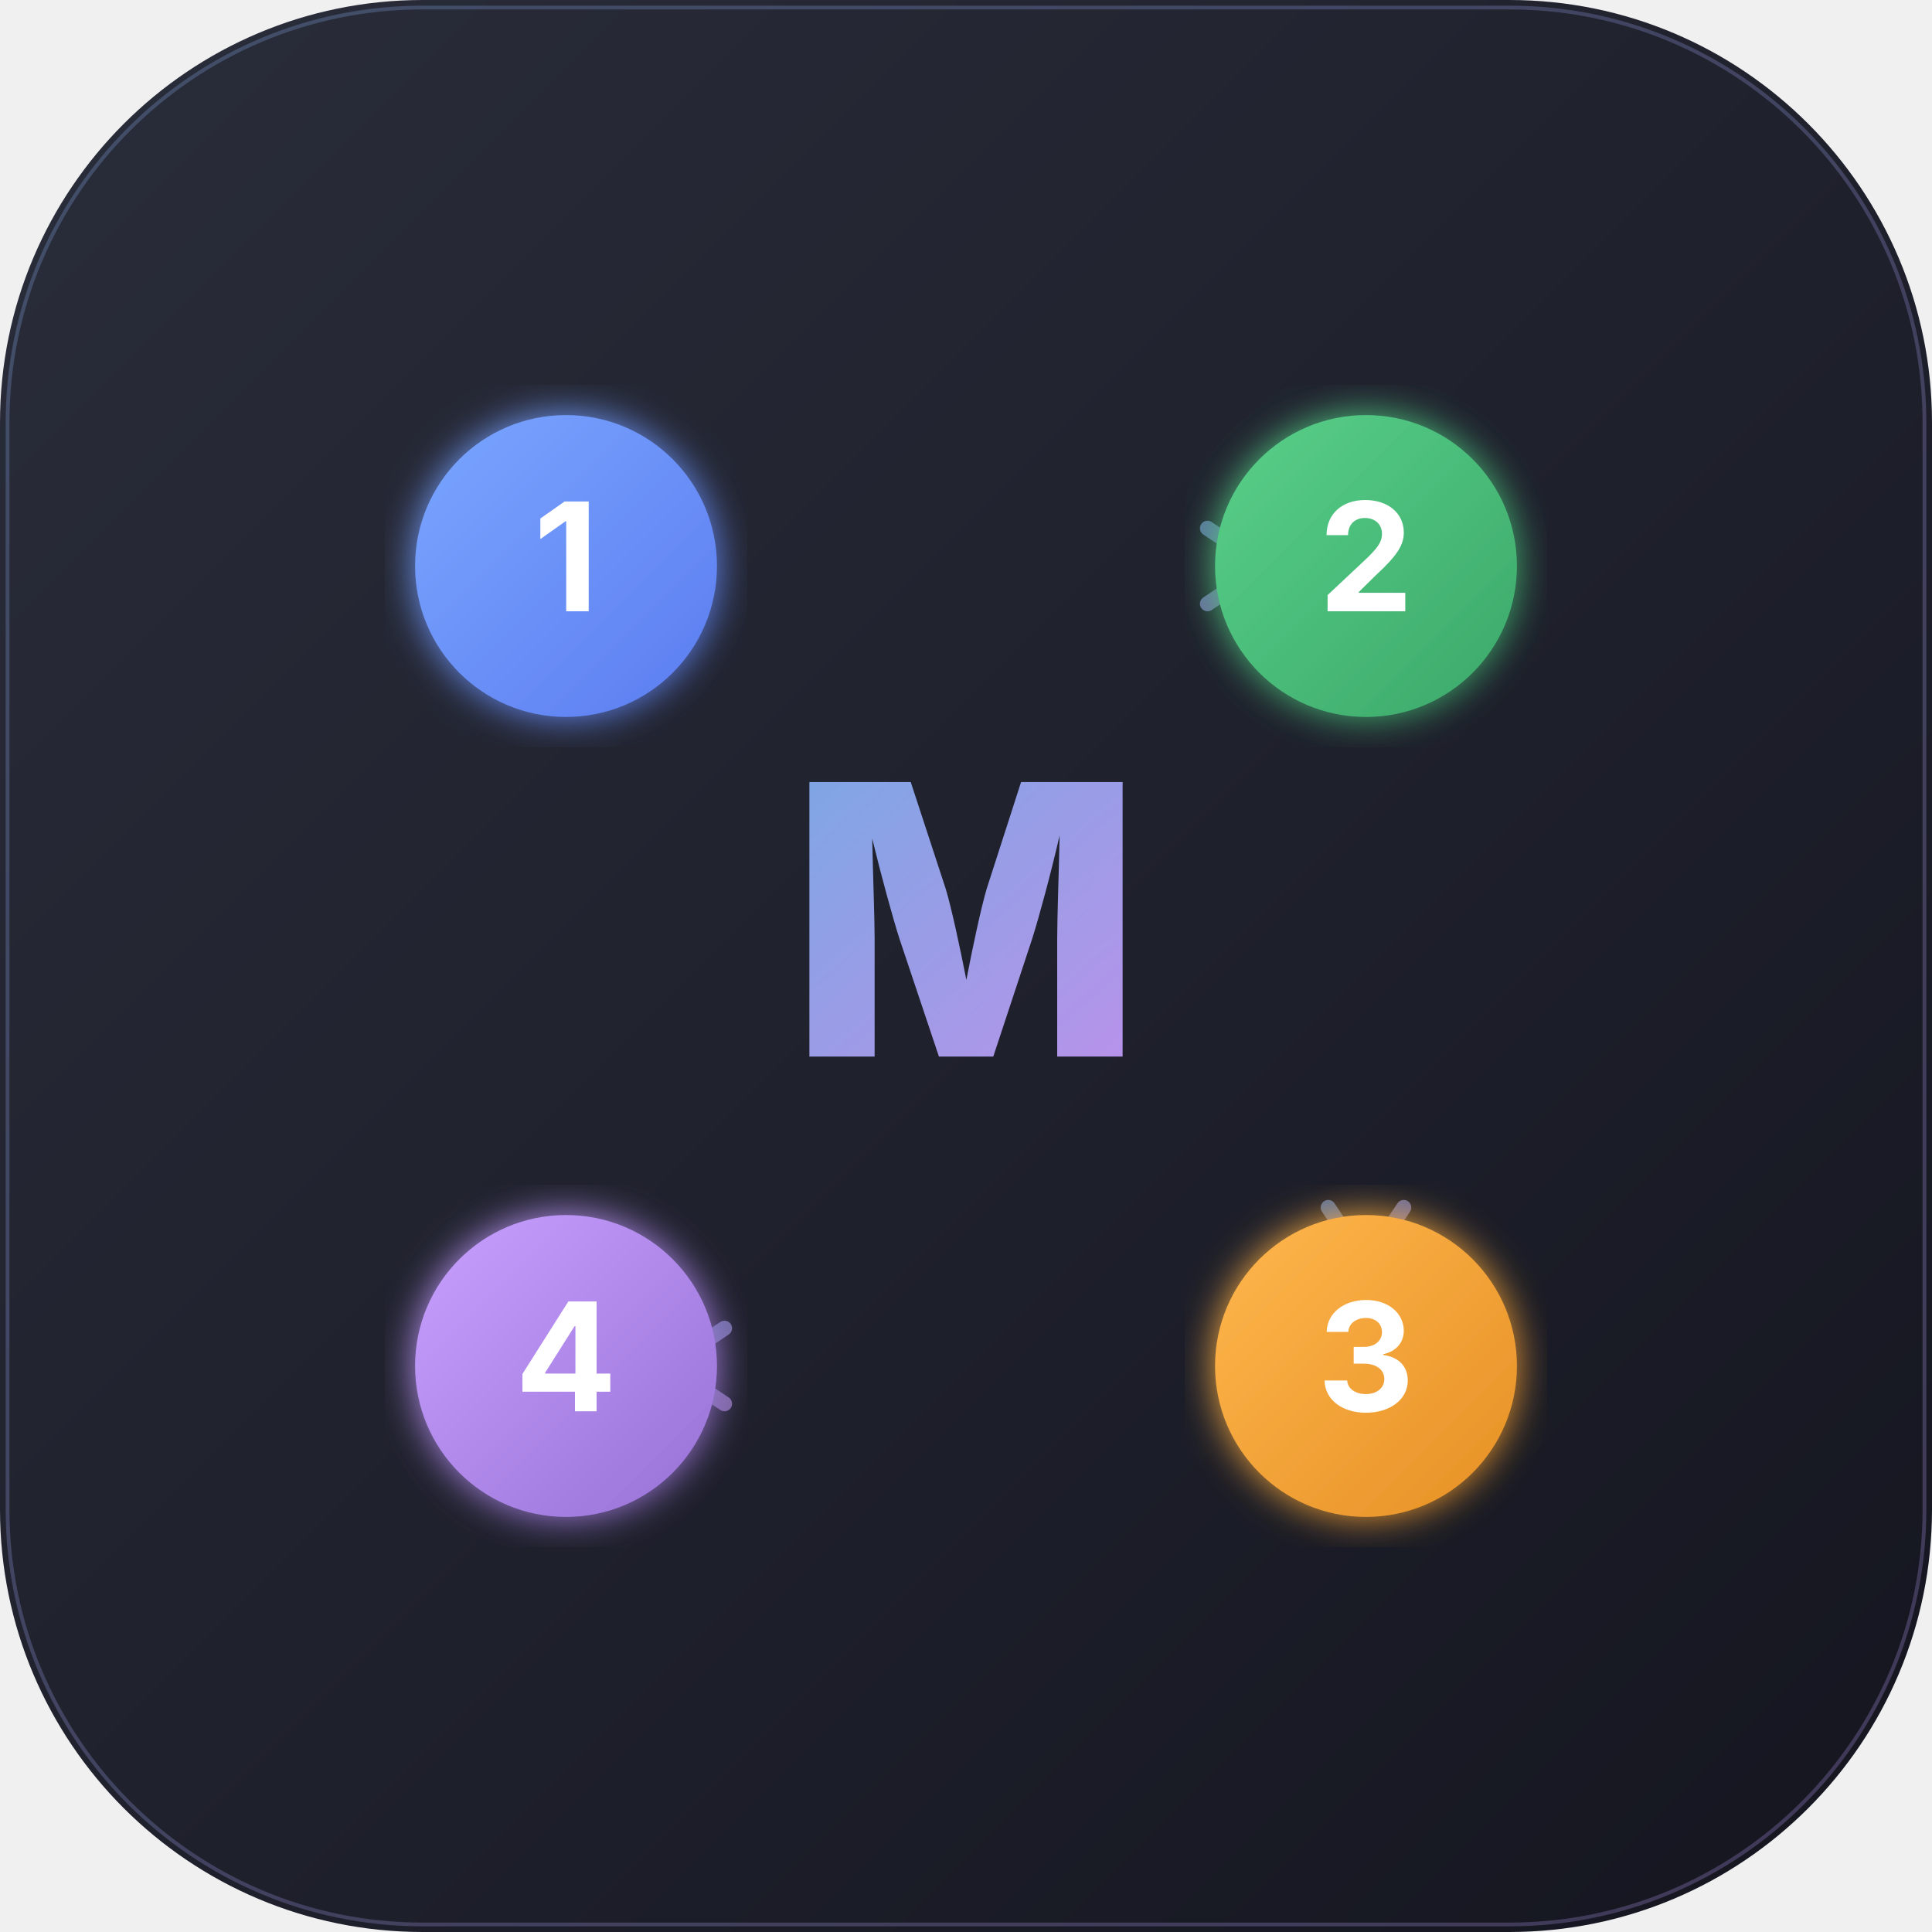
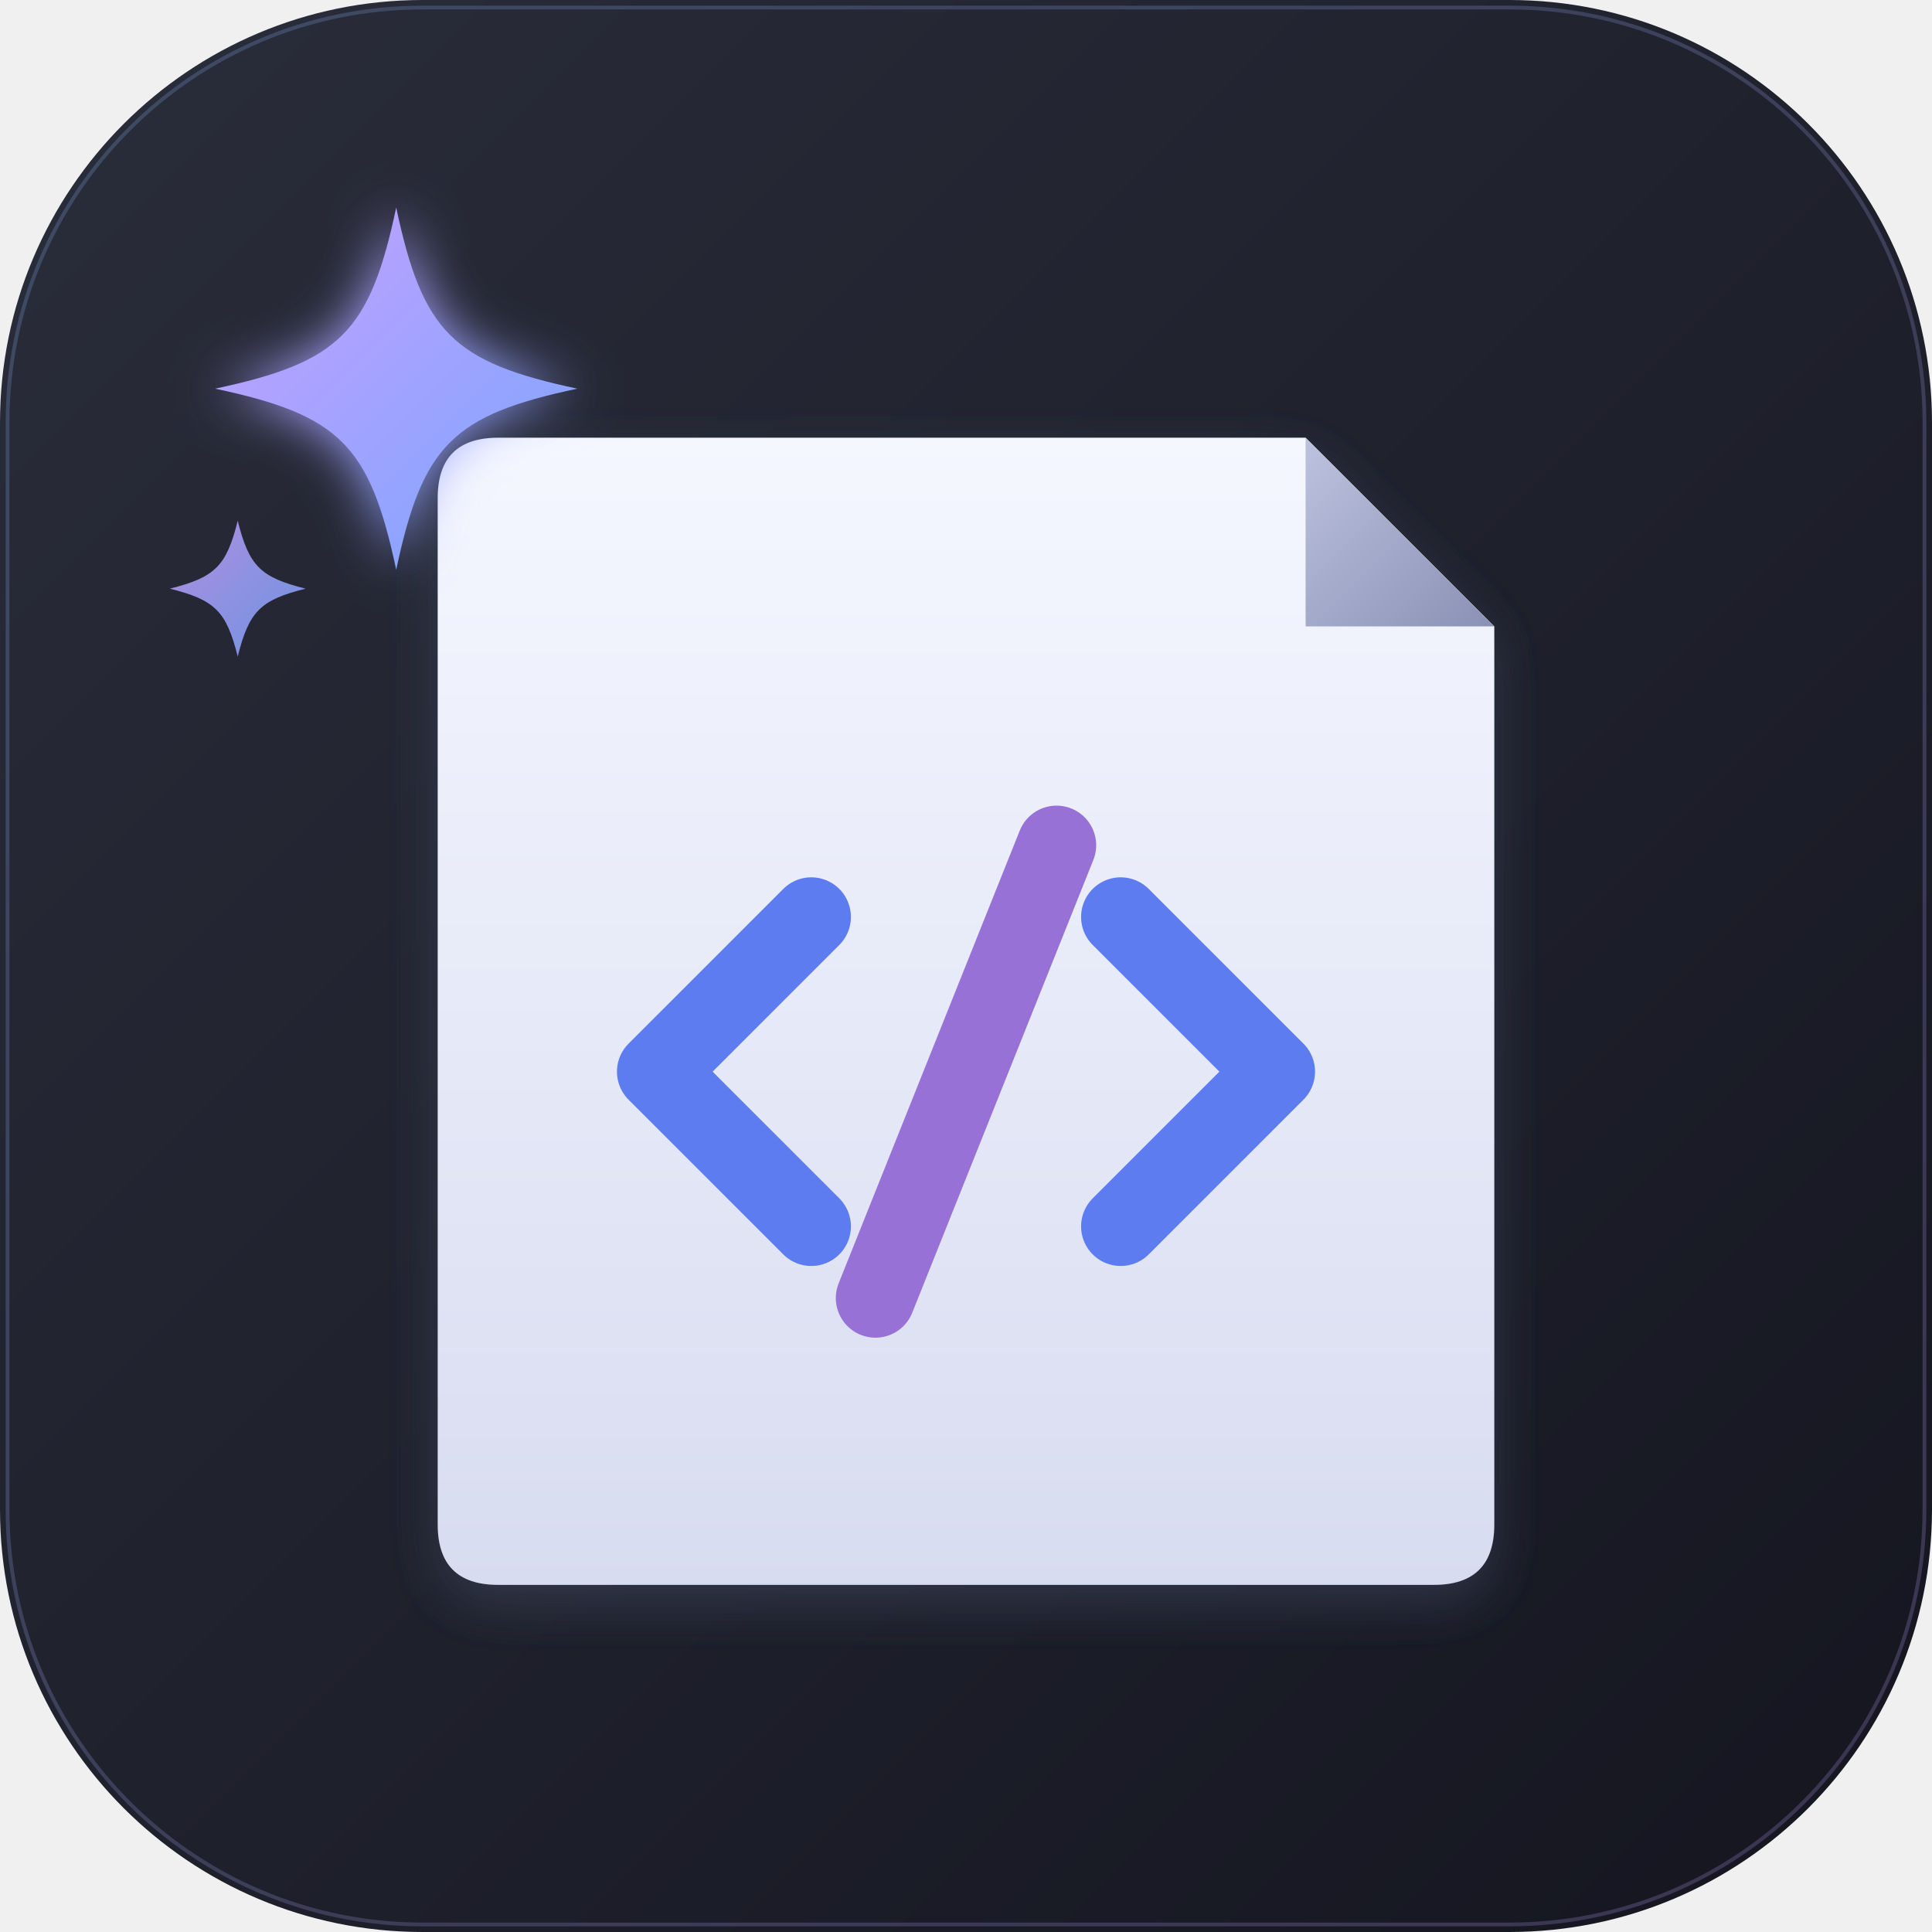
<svg xmlns="http://www.w3.org/2000/svg" viewBox="0 0 1024 1024">
  <defs>
    <linearGradient id="bg" x1="0%" y1="0%" x2="100%" y2="100%">
      <stop offset="0%" stop-color="#2a2d3a" />
      <stop offset="100%" stop-color="#14151f" />
    </linearGradient>
    <linearGradient id="accent" x1="0%" y1="0%" x2="100%" y2="100%">
      <stop offset="0%" stop-color="#8ab4f8" />
      <stop offset="100%" stop-color="#c7a0ff" />
    </linearGradient>
-     <linearGradient id="s1" x1="0%" y1="0%" x2="100%" y2="100%">
-       <stop offset="0%" stop-color="#7aa6ff" />
-       <stop offset="100%" stop-color="#5c7cf0" />
+     <linearGradient id="paper" x1="0%" y1="0%" x2="0%" y2="100%">
+       <stop offset="0%" stop-color="#f5f7ff" />
+       <stop offset="100%" stop-color="#d8dcf0" />
    </linearGradient>
-     <linearGradient id="s2" x1="0%" y1="0%" x2="100%" y2="100%">
-       <stop offset="0%" stop-color="#58d08a" />
-       <stop offset="100%" stop-color="#3ca869" />
+     <linearGradient id="fold" x1="0%" y1="0%" x2="100%" y2="100%">
+       <stop offset="0%" stop-color="#bcc2de" />
+       <stop offset="100%" stop-color="#8a91b5" />
    </linearGradient>
-     <linearGradient id="s3" x1="0%" y1="0%" x2="100%" y2="100%">
-       <stop offset="0%" stop-color="#ffb74d" />
-       <stop offset="100%" stop-color="#e69025" />
+     <linearGradient id="spark" x1="0%" y1="0%" x2="100%" y2="100%">
+       <stop offset="0%" stop-color="#c7a0ff" />
+       <stop offset="100%" stop-color="#7aa6ff" />
    </linearGradient>
-     <linearGradient id="s4" x1="0%" y1="0%" x2="100%" y2="100%">
-       <stop offset="0%" stop-color="#c7a0ff" />
-       <stop offset="100%" stop-color="#9871d6" />
-     </linearGradient>
-     <filter id="glow">
-       <feGaussianBlur stdDeviation="10" result="blur" />
+     <filter id="softshadow" x="-20%" y="-20%" width="140%" height="140%">
+       <feGaussianBlur stdDeviation="14" result="b" />
+       <feOffset in="b" dx="0" dy="10" result="s" />
+       <feColorMatrix in="s" type="matrix" values="0 0 0 0 0.05  0 0 0 0 0.07  0 0 0 0 0.12  0 0 0 0.55 0" />
      <feMerge>
-         <feMergeNode in="blur" />
+         <feMergeNode />
+         <feMergeNode in="SourceGraphic" />
+       </feMerge>
+     </filter>
+     <filter id="glow" x="-50%" y="-50%" width="200%" height="200%">
+       <feGaussianBlur stdDeviation="14" result="g" />
+       <feMerge>
+         <feMergeNode in="g" />
        <feMergeNode in="SourceGraphic" />
      </feMerge>
    </filter>
  </defs>
  <rect x="0" y="0" width="1024" height="1024" rx="224" ry="224" fill="url(#bg)" />
-   <rect x="4" y="4" width="1016" height="1016" rx="220" ry="220" fill="none" stroke="url(#accent)" stroke-width="2" opacity="0.25" />
-   <g stroke="url(#accent)" stroke-width="8" stroke-linecap="round" fill="none" opacity="0.55">
-     <path d="M 360 300 L 664 300" />
-     <path d="M 724 360 L 724 664" />
-     <path d="M 664 724 L 360 724" />
-     <path d="M 640 280 L 670 300 L 640 320" />
-     <path d="M 704 640 L 724 670 L 744 640" />
-     <path d="M 384 704 L 354 724 L 384 744" />
+   <rect x="4" y="4" width="1016" height="1016" rx="220" ry="220" fill="none" stroke="url(#accent)" stroke-width="2" opacity="0.22" />
+   <g filter="url(#softshadow)">
+     <path d="       M 264 232       L 692 232       L 792 332       L 792 808       Q 792 840 760 840       L 264 840       Q 232 840 232 808       L 232 264       Q 232 232 264 232 Z" fill="url(#paper)" />
+     <path d="M 692 232 L 792 332 L 692 332 Z" fill="url(#fold)" />
  </g>
-   <circle cx="300" cy="300" r="80" fill="url(#s1)" filter="url(#glow)" />
-   <text x="300" y="324" font-family="SF Pro, -apple-system, system-ui, sans-serif" font-size="80" font-weight="700" fill="#fff" text-anchor="middle">1</text>
-   <circle cx="724" cy="300" r="80" fill="url(#s2)" filter="url(#glow)" />
-   <text x="724" y="324" font-family="SF Pro, -apple-system, system-ui, sans-serif" font-size="80" font-weight="700" fill="#fff" text-anchor="middle">2</text>
-   <circle cx="724" cy="724" r="80" fill="url(#s3)" filter="url(#glow)" />
-   <text x="724" y="748" font-family="SF Pro, -apple-system, system-ui, sans-serif" font-size="80" font-weight="700" fill="#fff" text-anchor="middle">3</text>
-   <circle cx="300" cy="724" r="80" fill="url(#s4)" filter="url(#glow)" />
-   <text x="300" y="748" font-family="SF Pro, -apple-system, system-ui, sans-serif" font-size="80" font-weight="700" fill="#fff" text-anchor="middle">4</text>
-   <text x="512" y="560" font-family="SF Pro, -apple-system, system-ui, sans-serif" font-size="200" font-weight="800" fill="url(#accent)" text-anchor="middle" opacity="0.9">M</text>
+   <g fill="none" stroke-linecap="round" stroke-linejoin="round" stroke-width="42">
+     <polyline points="430,486 348,568 430,650" stroke="#5c7cf0" />
+     <line x1="560" y1="448" x2="464" y2="688" stroke="#9871d6" />
+     <polyline points="594,486 676,568 594,650" stroke="#5c7cf0" />
+   </g>
+   <g transform="translate(210 206)" filter="url(#glow)">
+     <path d="       M 0 -96       C 14 -30 30 -14 96 0       C 30 14 14 30 0 96       C -14 30 -30 14 -96 0       C -30 -14 -14 -30 0 -96 Z" fill="url(#spark)" />
+   </g>
+   <g transform="translate(126 312)" opacity="0.85">
+     <path d="       M 0 -36       C 6 -12 12 -6 36 0       C 12 6 6 12 0 36       C -6 12 -12 6 -36 0       C -12 -6 -6 -12 0 -36 Z" fill="url(#spark)" />
+   </g>
</svg>
